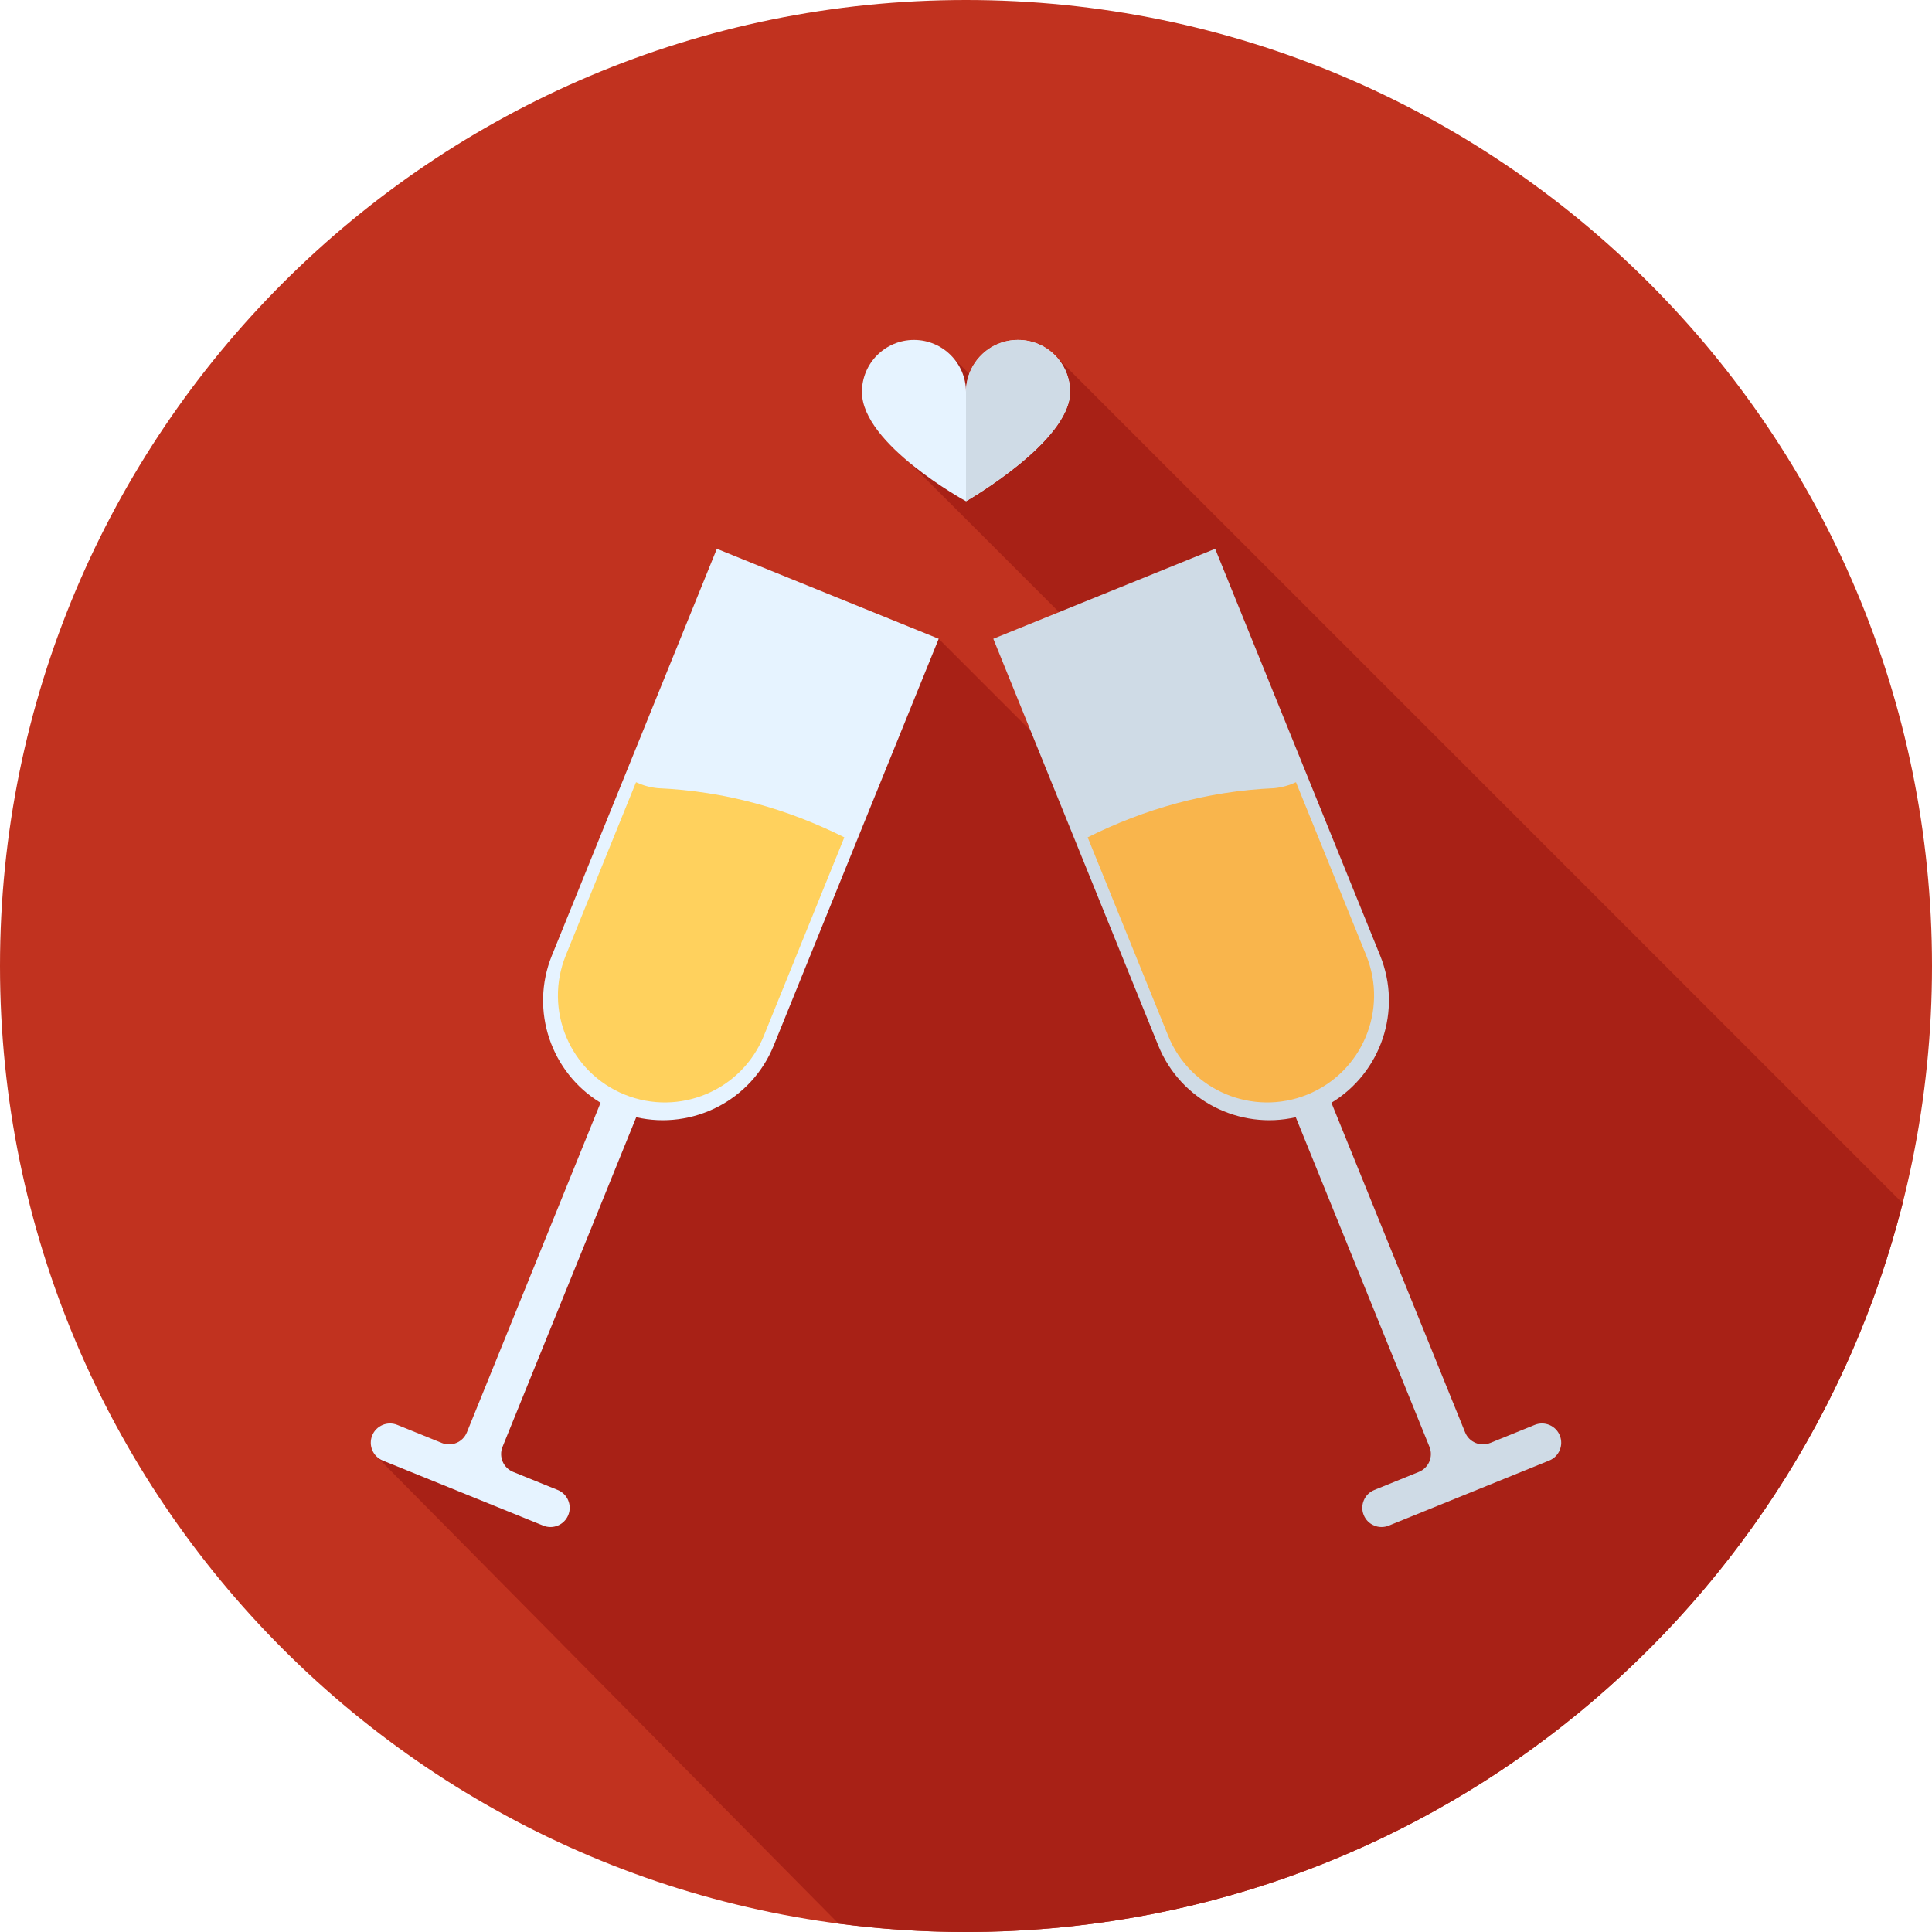
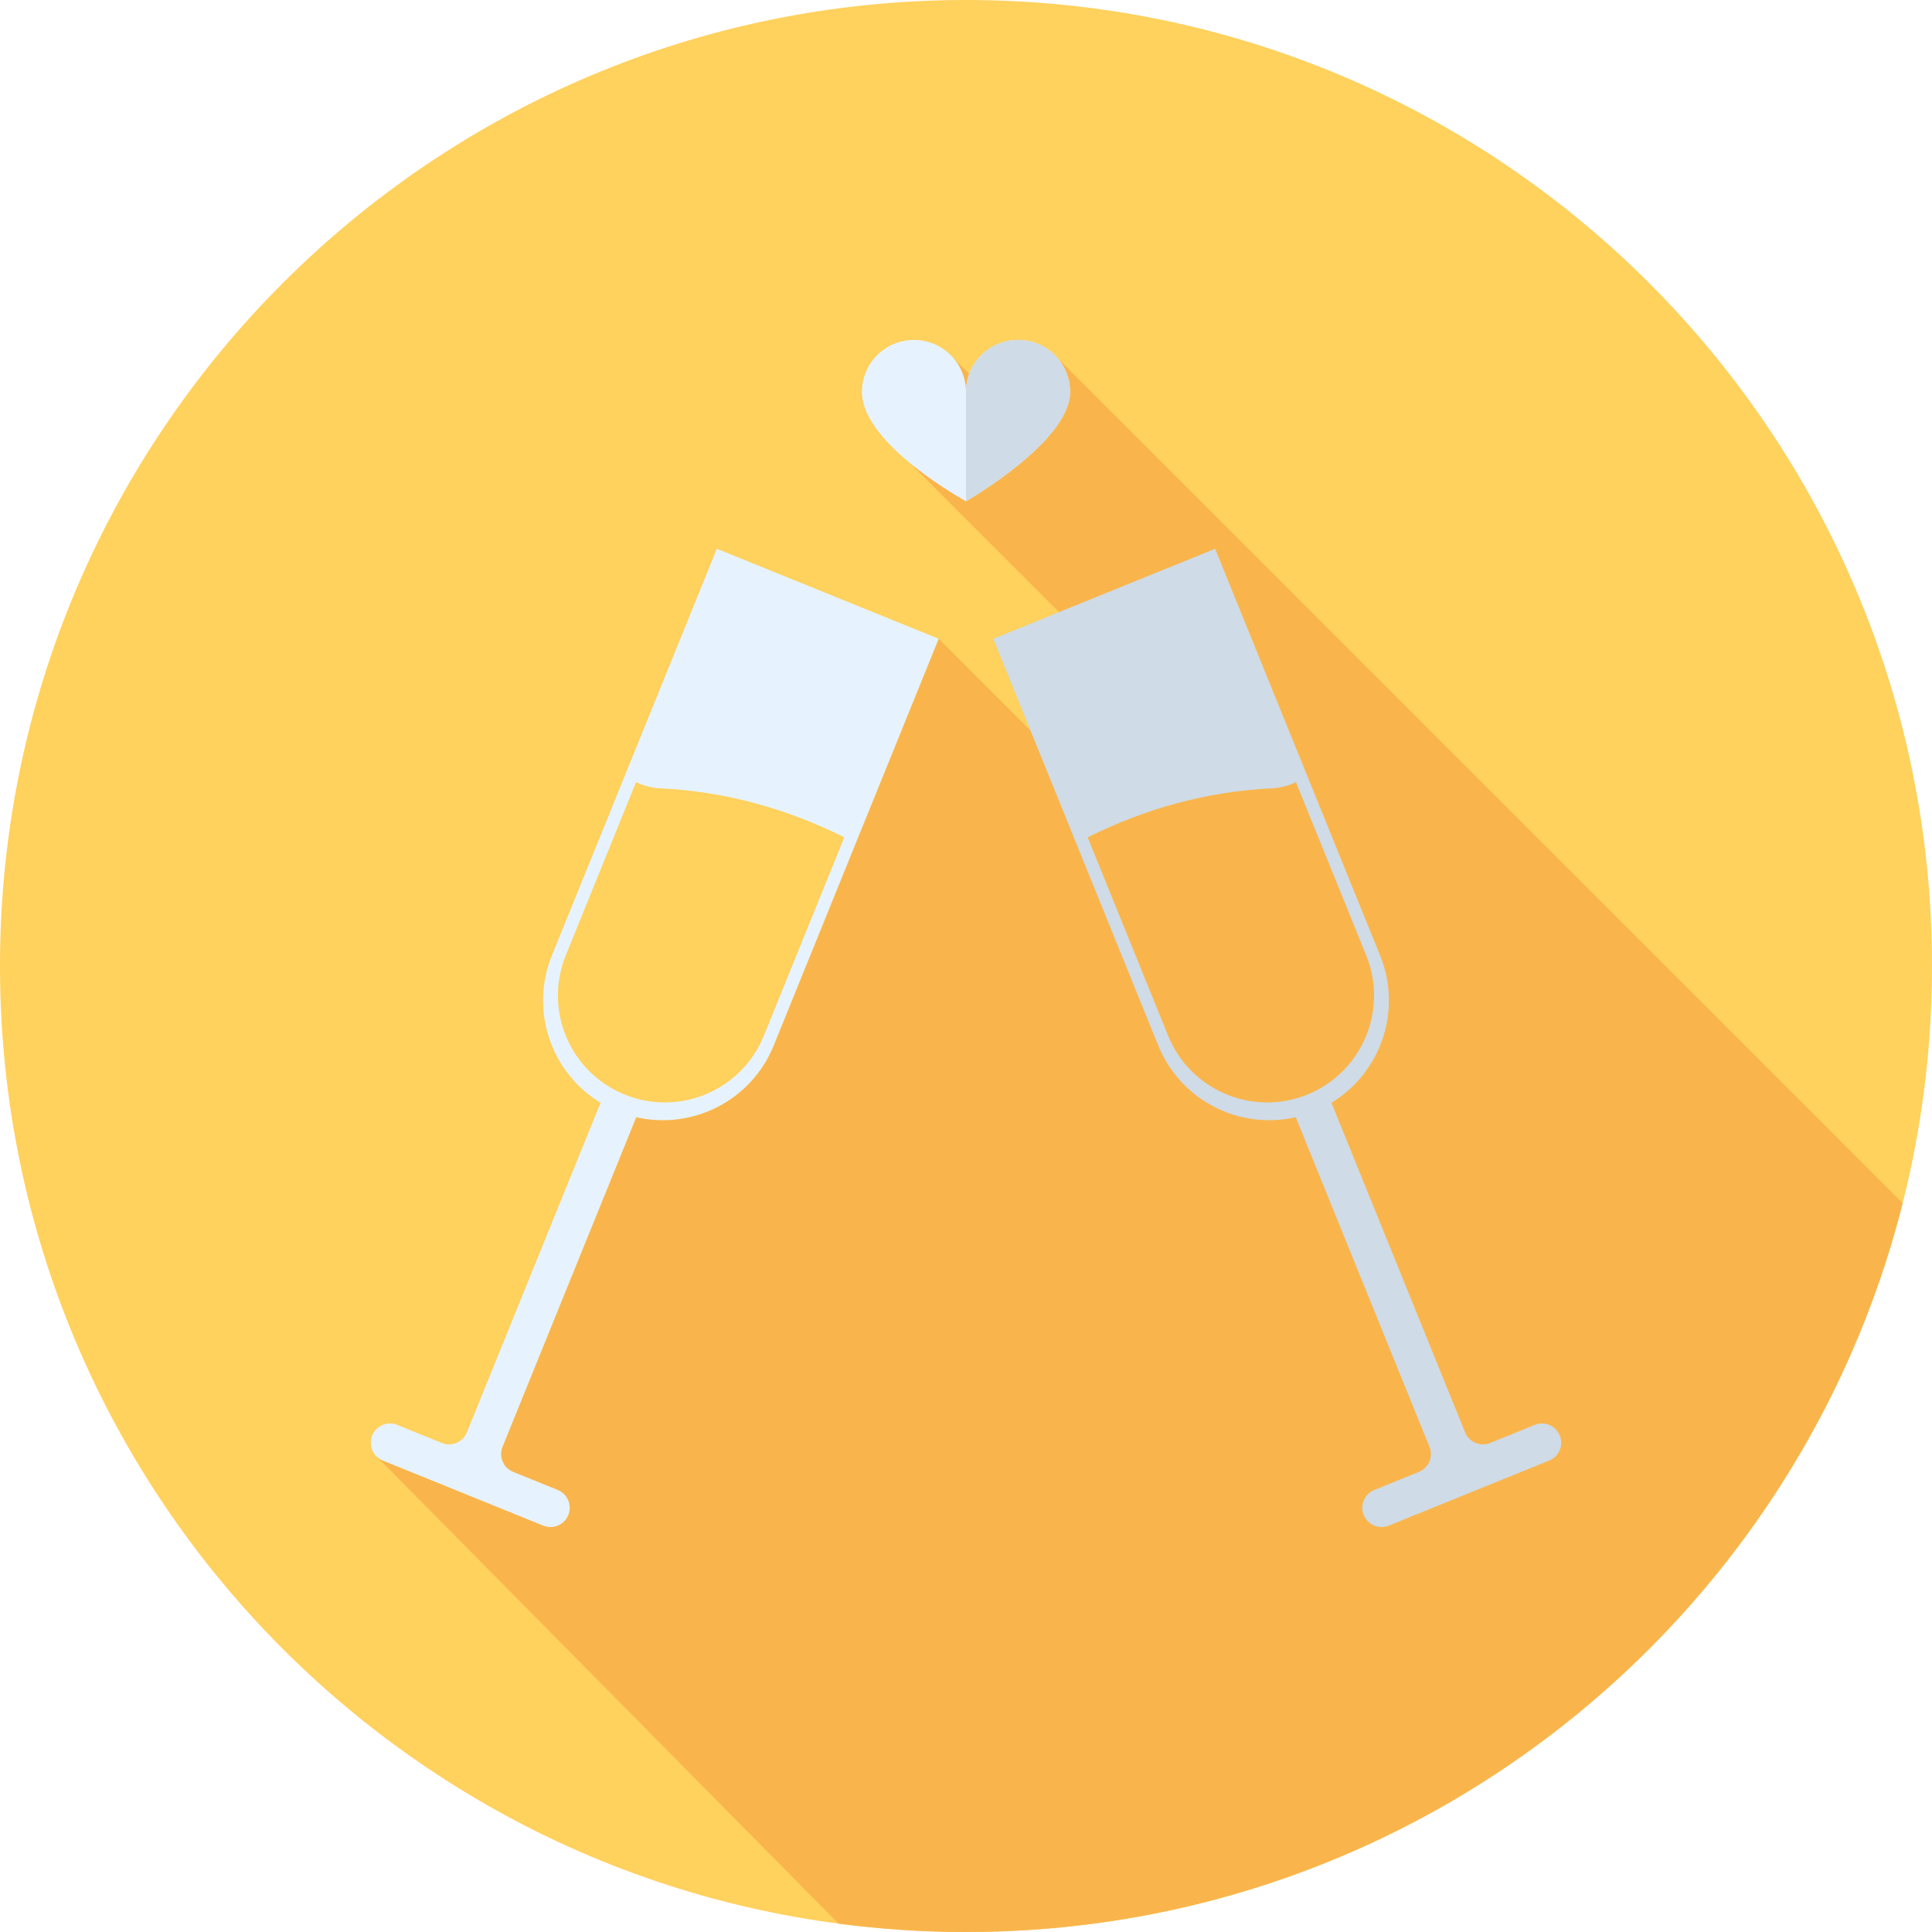
- <svg xmlns="http://www.w3.org/2000/svg" height="800px" width="800px" version="1.1" id="Layer_1" viewBox="0 0 512 512" xml:space="preserve">
-   <circle style="fill:#C1321F;" cx="256" cy="256" r="256" />
-   <path style="fill:#A82116;" d="M504.215,318.854L278.869,93.508l-18.435,9.147l-9.147-9.147l-4.803,6.585l-5.337,22.618  l71.799,71.799l-6.082,32.865l-58.096-58.096l-63.733,65.746l-33.666,50.521l12.405,7.23l-37.362,98.157l-26.719-5.07  l122.518,123.913c11.059,1.458,22.335,2.224,33.792,2.224C375.696,512,476.194,429.847,504.215,318.854z" />
-   <path style="fill:#E6F3FF;" d="M228.419,103.874c0-7.616,6.175-13.79,13.791-13.79c7.616,0,13.791,6.173,13.791,13.79  c0-7.616,6.175-13.79,13.791-13.79s13.791,6.173,13.791,13.79c0,13.186-27.582,28.96-27.582,28.96S228.419,117.803,228.419,103.874z  " />
-   <g>
-     <path style="fill:#CFDBE6;" d="M256.002,103.874c0-7.616,6.175-13.79,13.791-13.79s13.791,6.173,13.791,13.79   c0,13.186-27.582,28.96-27.582,28.96V103.874z" />
-     <path style="fill:#CFDBE6;" d="M365.747,253.221l-43.718-107.787l-58.794,23.847l43.718,107.787   c5.932,14.626,21.535,22.419,36.44,19.006l35.43,87.35c1.058,2.608-0.198,5.582-2.808,6.641l-11.809,4.791   c-2.608,1.058-3.867,4.032-2.808,6.641l0,0c1.058,2.61,4.032,3.867,6.64,2.808l42.517-17.246c2.608-1.058,3.867-4.032,2.808-6.641   c-1.058-2.61-4.032-3.867-6.641-2.808l-11.81,4.791c-2.61,1.058-5.582-0.198-6.641-2.808l-35.428-87.349   C365.914,284.307,371.679,267.847,365.747,253.221z" />
+ <svg xmlns="http://www.w3.org/2000/svg" height="800px" width="800px" version="1.1" id="Layer_1" viewBox="0 0 512 512" xml:space="preserve" fill="#000000">
+   <g id="SVGRepo_bgCarrier" stroke-width="0" />
+   <g id="SVGRepo_tracerCarrier" stroke-linecap="round" stroke-linejoin="round" />
+   <g id="SVGRepo_iconCarrier">
+     <circle style="fill:#FFD15D;" cx="256" cy="256" r="256" />
+     <path style="fill:#F9B54C;" d="M504.215,318.854L278.869,93.508l-18.435,9.147l-9.147-9.147l-4.803,6.585l-5.337,22.618 l71.799,71.799l-6.082,32.865l-58.096-58.096l-63.733,65.746l-33.666,50.521l12.405,7.23l-37.362,98.157l-26.719-5.07 l122.518,123.913c11.059,1.458,22.335,2.224,33.792,2.224C375.696,512,476.194,429.847,504.215,318.854z" />
+     <path style="fill:#E6F3FF;" d="M228.419,103.874c0-7.616,6.175-13.79,13.791-13.79c7.616,0,13.791,6.173,13.791,13.79 c0-7.616,6.175-13.79,13.791-13.79s13.791,6.173,13.791,13.79c0,13.186-27.582,28.96-27.582,28.96S228.419,117.803,228.419,103.874z " />
+     <g>
+       <path style="fill:#CFDBE6;" d="M256.002,103.874c0-7.616,6.175-13.79,13.791-13.79s13.791,6.173,13.791,13.79 c0,13.186-27.582,28.96-27.582,28.96V103.874z" />
+       <path style="fill:#CFDBE6;" d="M365.747,253.221l-43.718-107.787l-58.794,23.847l43.718,107.787 c5.932,14.626,21.535,22.419,36.44,19.006l35.43,87.35c1.058,2.608-0.198,5.582-2.808,6.641l-11.809,4.791 c-2.608,1.058-3.867,4.032-2.808,6.641l0,0c1.058,2.61,4.032,3.867,6.64,2.808l42.517-17.246c2.608-1.058,3.867-4.032,2.808-6.641 c-1.058-2.61-4.032-3.867-6.641-2.808l-11.81,4.791c-2.61,1.058-5.582-0.198-6.641-2.808l-35.428-87.349 C365.914,284.307,371.679,267.847,365.747,253.221z" />
+     </g>
+     <path style="fill:#F9B54C;" d="M337.673,208.877c-18.006,0.798-34.413,5.535-49.428,13.028l21.323,52.572 c5.88,14.496,22.397,21.48,36.893,15.601c14.496-5.88,21.48-22.397,15.601-36.893l-18.613-45.889 C341.635,208.129,339.709,208.684,337.673,208.877z" />
+     <path style="fill:#E6F3FF;" d="M146.254,253.221l43.718-107.787l58.794,23.847l-43.718,107.787 c-5.932,14.626-21.535,22.419-36.44,19.006l-35.43,87.35c-1.058,2.608,0.198,5.582,2.808,6.641l11.809,4.791 c2.608,1.058,3.867,4.032,2.808,6.641l0,0c-1.058,2.61-4.032,3.867-6.64,2.808l-42.517-17.246c-2.608-1.058-3.867-4.032-2.808-6.641 c1.058-2.61,4.032-3.867,6.64-2.808l11.81,4.791c2.61,1.058,5.582-0.198,6.64-2.808l35.428-87.349 C146.089,284.307,140.322,267.847,146.254,253.221z" />
+     <path style="fill:#FFD15D;" d="M174.328,208.877c18.006,0.798,34.413,5.535,49.428,13.028l-21.323,52.572 c-5.88,14.496-22.397,21.48-36.893,15.601c-14.496-5.879-21.48-22.397-15.601-36.893l18.613-45.889 C170.367,208.129,172.292,208.684,174.328,208.877z" />
  </g>
-   <path style="fill:#F9B54C;" d="M337.673,208.877c-18.006,0.798-34.413,5.535-49.428,13.028l21.323,52.572  c5.88,14.496,22.397,21.48,36.893,15.601c14.496-5.88,21.48-22.397,15.601-36.893l-18.613-45.889  C341.635,208.129,339.709,208.684,337.673,208.877z" />
-   <path style="fill:#E6F3FF;" d="M146.254,253.221l43.718-107.787l58.794,23.847l-43.718,107.787  c-5.932,14.626-21.535,22.419-36.44,19.006l-35.43,87.35c-1.058,2.608,0.198,5.582,2.808,6.641l11.809,4.791  c2.608,1.058,3.867,4.032,2.808,6.641l0,0c-1.058,2.61-4.032,3.867-6.64,2.808l-42.517-17.246c-2.608-1.058-3.867-4.032-2.808-6.641  c1.058-2.61,4.032-3.867,6.64-2.808l11.81,4.791c2.61,1.058,5.582-0.198,6.64-2.808l35.428-87.349  C146.089,284.307,140.322,267.847,146.254,253.221z" />
-   <path style="fill:#FFD15D;" d="M174.328,208.877c18.006,0.798,34.413,5.535,49.428,13.028l-21.323,52.572  c-5.88,14.496-22.397,21.48-36.893,15.601c-14.496-5.879-21.48-22.397-15.601-36.893l18.613-45.889  C170.367,208.129,172.292,208.684,174.328,208.877z" />
</svg>
